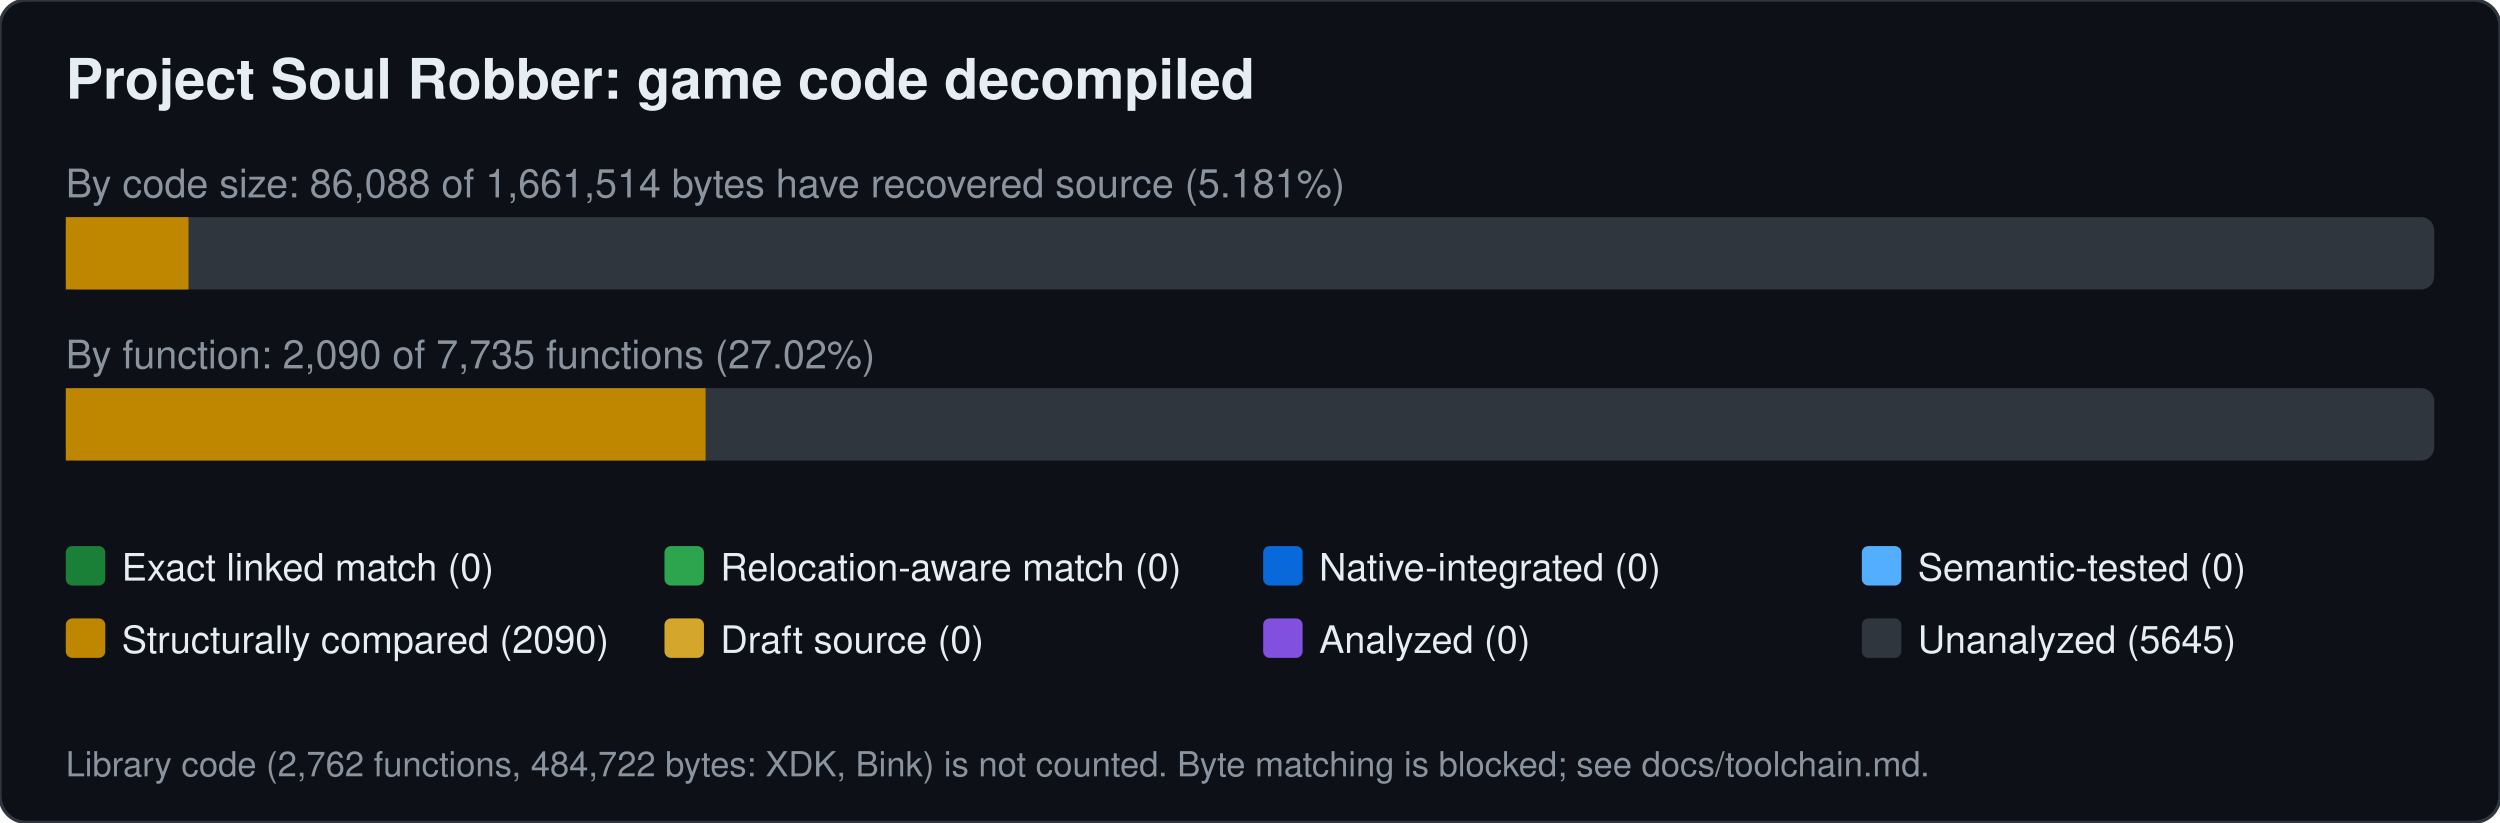
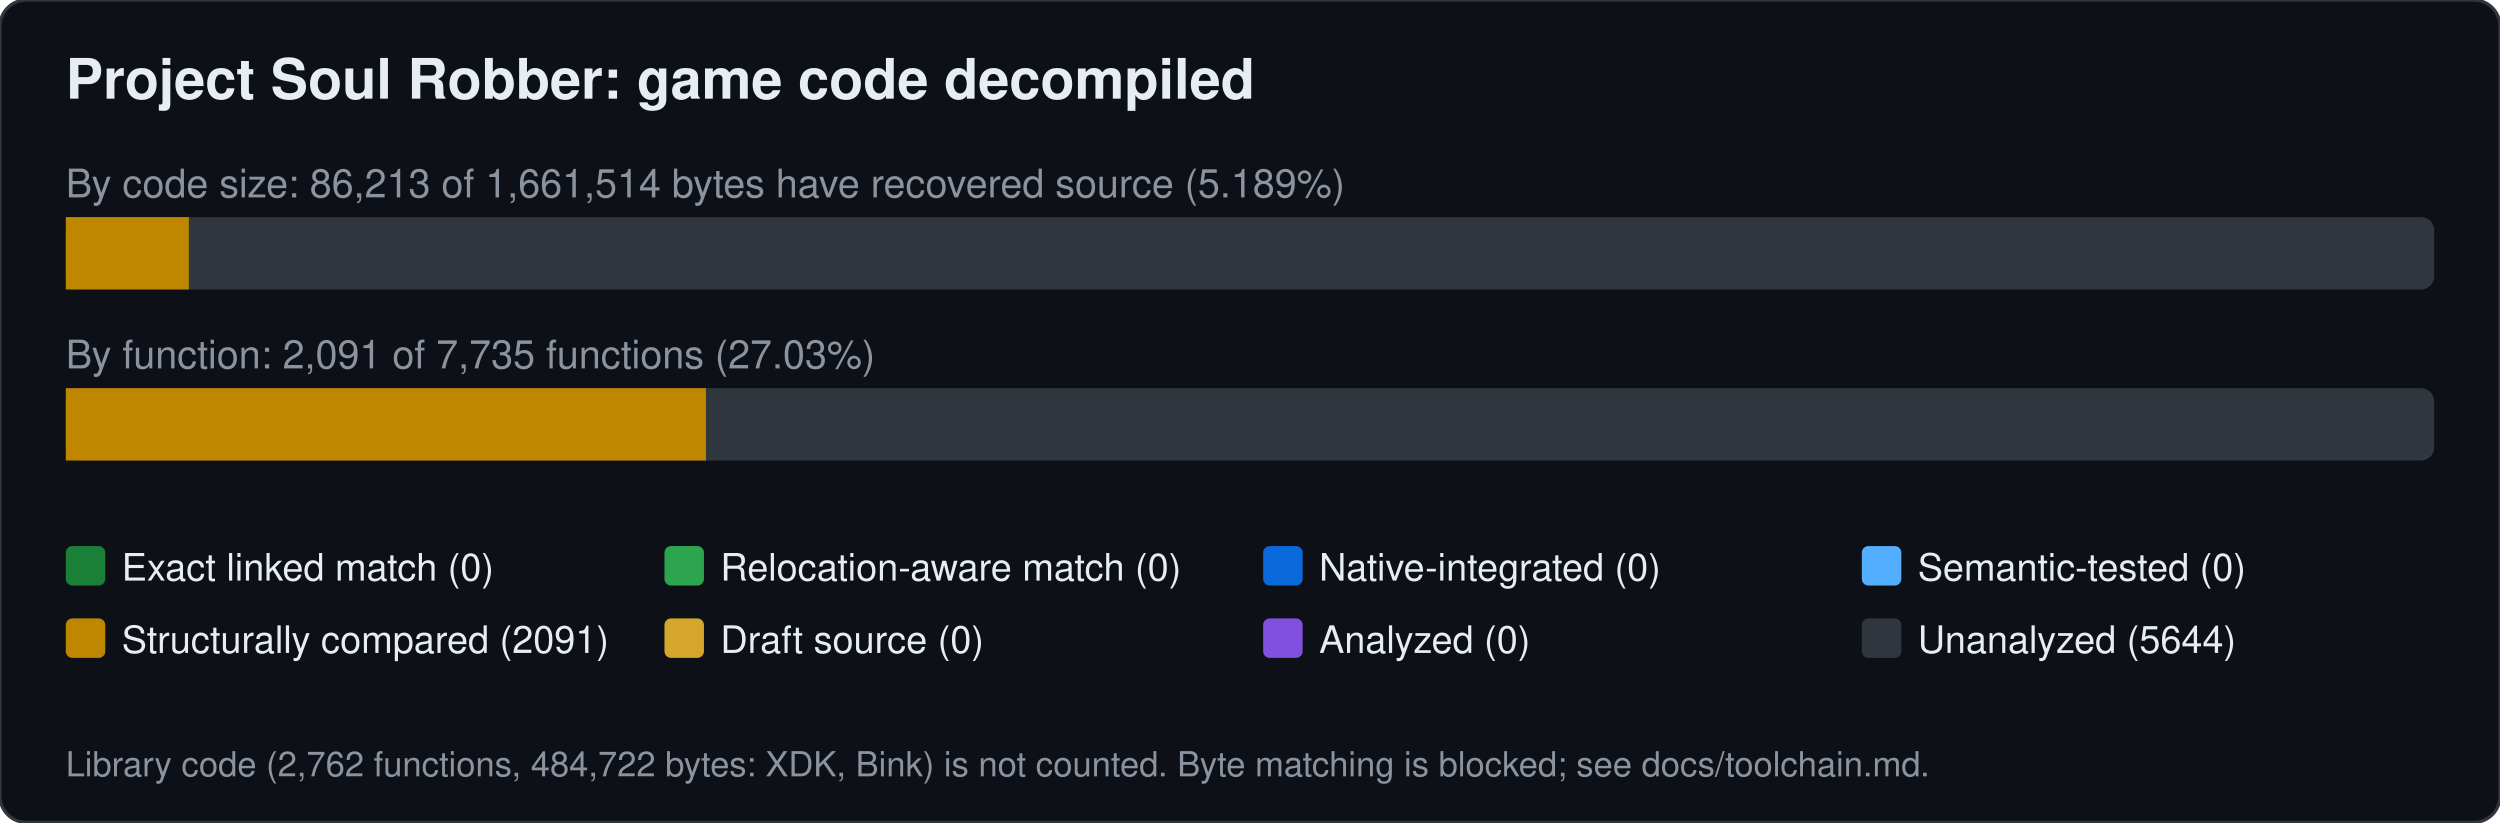
<svg xmlns="http://www.w3.org/2000/svg" width="760" height="250" viewBox="0 0 760 250" font-family="Segoe UI,Helvetica,Arial,sans-serif">
  <rect width="760" height="250" rx="8" fill="#0d1117" stroke="#30363d" />
  <text x="20" y="30" font-size="17" font-weight="600" fill="#e6edf3">Project Soul Robber: game code decompiled</text>
-   <text x="20" y="60" font-size="12" fill="#8b949e">By code size: 86,088 of 1,661,514 bytes have recovered source (5.181%)</text>
+   <text x="20" y="60" font-size="12" fill="#8b949e">By code size: 86,213 of 1,661,514 bytes have recovered source (5.189%)</text>
  <rect x="20" y="66" width="720" height="22" rx="4" fill="#30363d" />
-   <rect x="20.0" y="66" width="37.3" height="22" fill="#bf8700" />
-   <text x="20" y="112" font-size="12" fill="#8b949e">By function: 2,090 of 7,735 functions (27.02%)</text>
+   <rect x="20.0" y="66" width="37.4" height="22" fill="#bf8700" />
+   <text x="20" y="112" font-size="12" fill="#8b949e">By function: 2,091 of 7,735 functions (27.03%)</text>
  <rect x="20" y="118" width="720" height="22" rx="4" fill="#30363d" />
-   <rect x="20.0" y="118" width="194.5" height="22" fill="#bf8700" />
+   <rect x="20.0" y="118" width="194.6" height="22" fill="#bf8700" />
  <rect x="20" y="166" width="12" height="12" rx="2" fill="#1a7f37" />
  <text x="37" y="176.5" font-size="11.5" fill="#e6edf3">Exact linked match (0)</text>
  <rect x="202" y="166" width="12" height="12" rx="2" fill="#2da44e" />
  <text x="219" y="176.5" font-size="11.5" fill="#e6edf3">Relocation-aware match (0)</text>
  <rect x="384" y="166" width="12" height="12" rx="2" fill="#0969da" />
  <text x="401" y="176.5" font-size="11.5" fill="#e6edf3">Native-integrated (0)</text>
  <rect x="566" y="166" width="12" height="12" rx="2" fill="#54aeff" />
  <text x="583" y="176.5" font-size="11.5" fill="#e6edf3">Semantic-tested (0)</text>
  <rect x="20" y="188" width="12" height="12" rx="2" fill="#bf8700" />
-   <text x="37" y="198.5" font-size="11.5" fill="#e6edf3">Structurally compared (2090)</text>
+   <text x="37" y="198.5" font-size="11.5" fill="#e6edf3">Structurally compared (2091)</text>
  <rect x="202" y="188" width="12" height="12" rx="2" fill="#d4a72c" />
  <text x="219" y="198.5" font-size="11.5" fill="#e6edf3">Draft source (0)</text>
  <rect x="384" y="188" width="12" height="12" rx="2" fill="#8250df" />
  <text x="401" y="198.5" font-size="11.5" fill="#e6edf3">Analyzed (0)</text>
  <rect x="566" y="188" width="12" height="12" rx="2" fill="#30363d" />
-   <text x="583" y="198.5" font-size="11.5" fill="#e6edf3">Unanalyzed (5645)</text>
+   <text x="583" y="198.5" font-size="11.5" fill="#e6edf3">Unanalyzed (5644)</text>
  <text x="20" y="236" font-size="10.5" fill="#8b949e">Library code (2,762 functions, 484,722 bytes: XDK, Bink) is not counted. Byte matching is blocked; see docs/toolchain.md.</text>
</svg>
